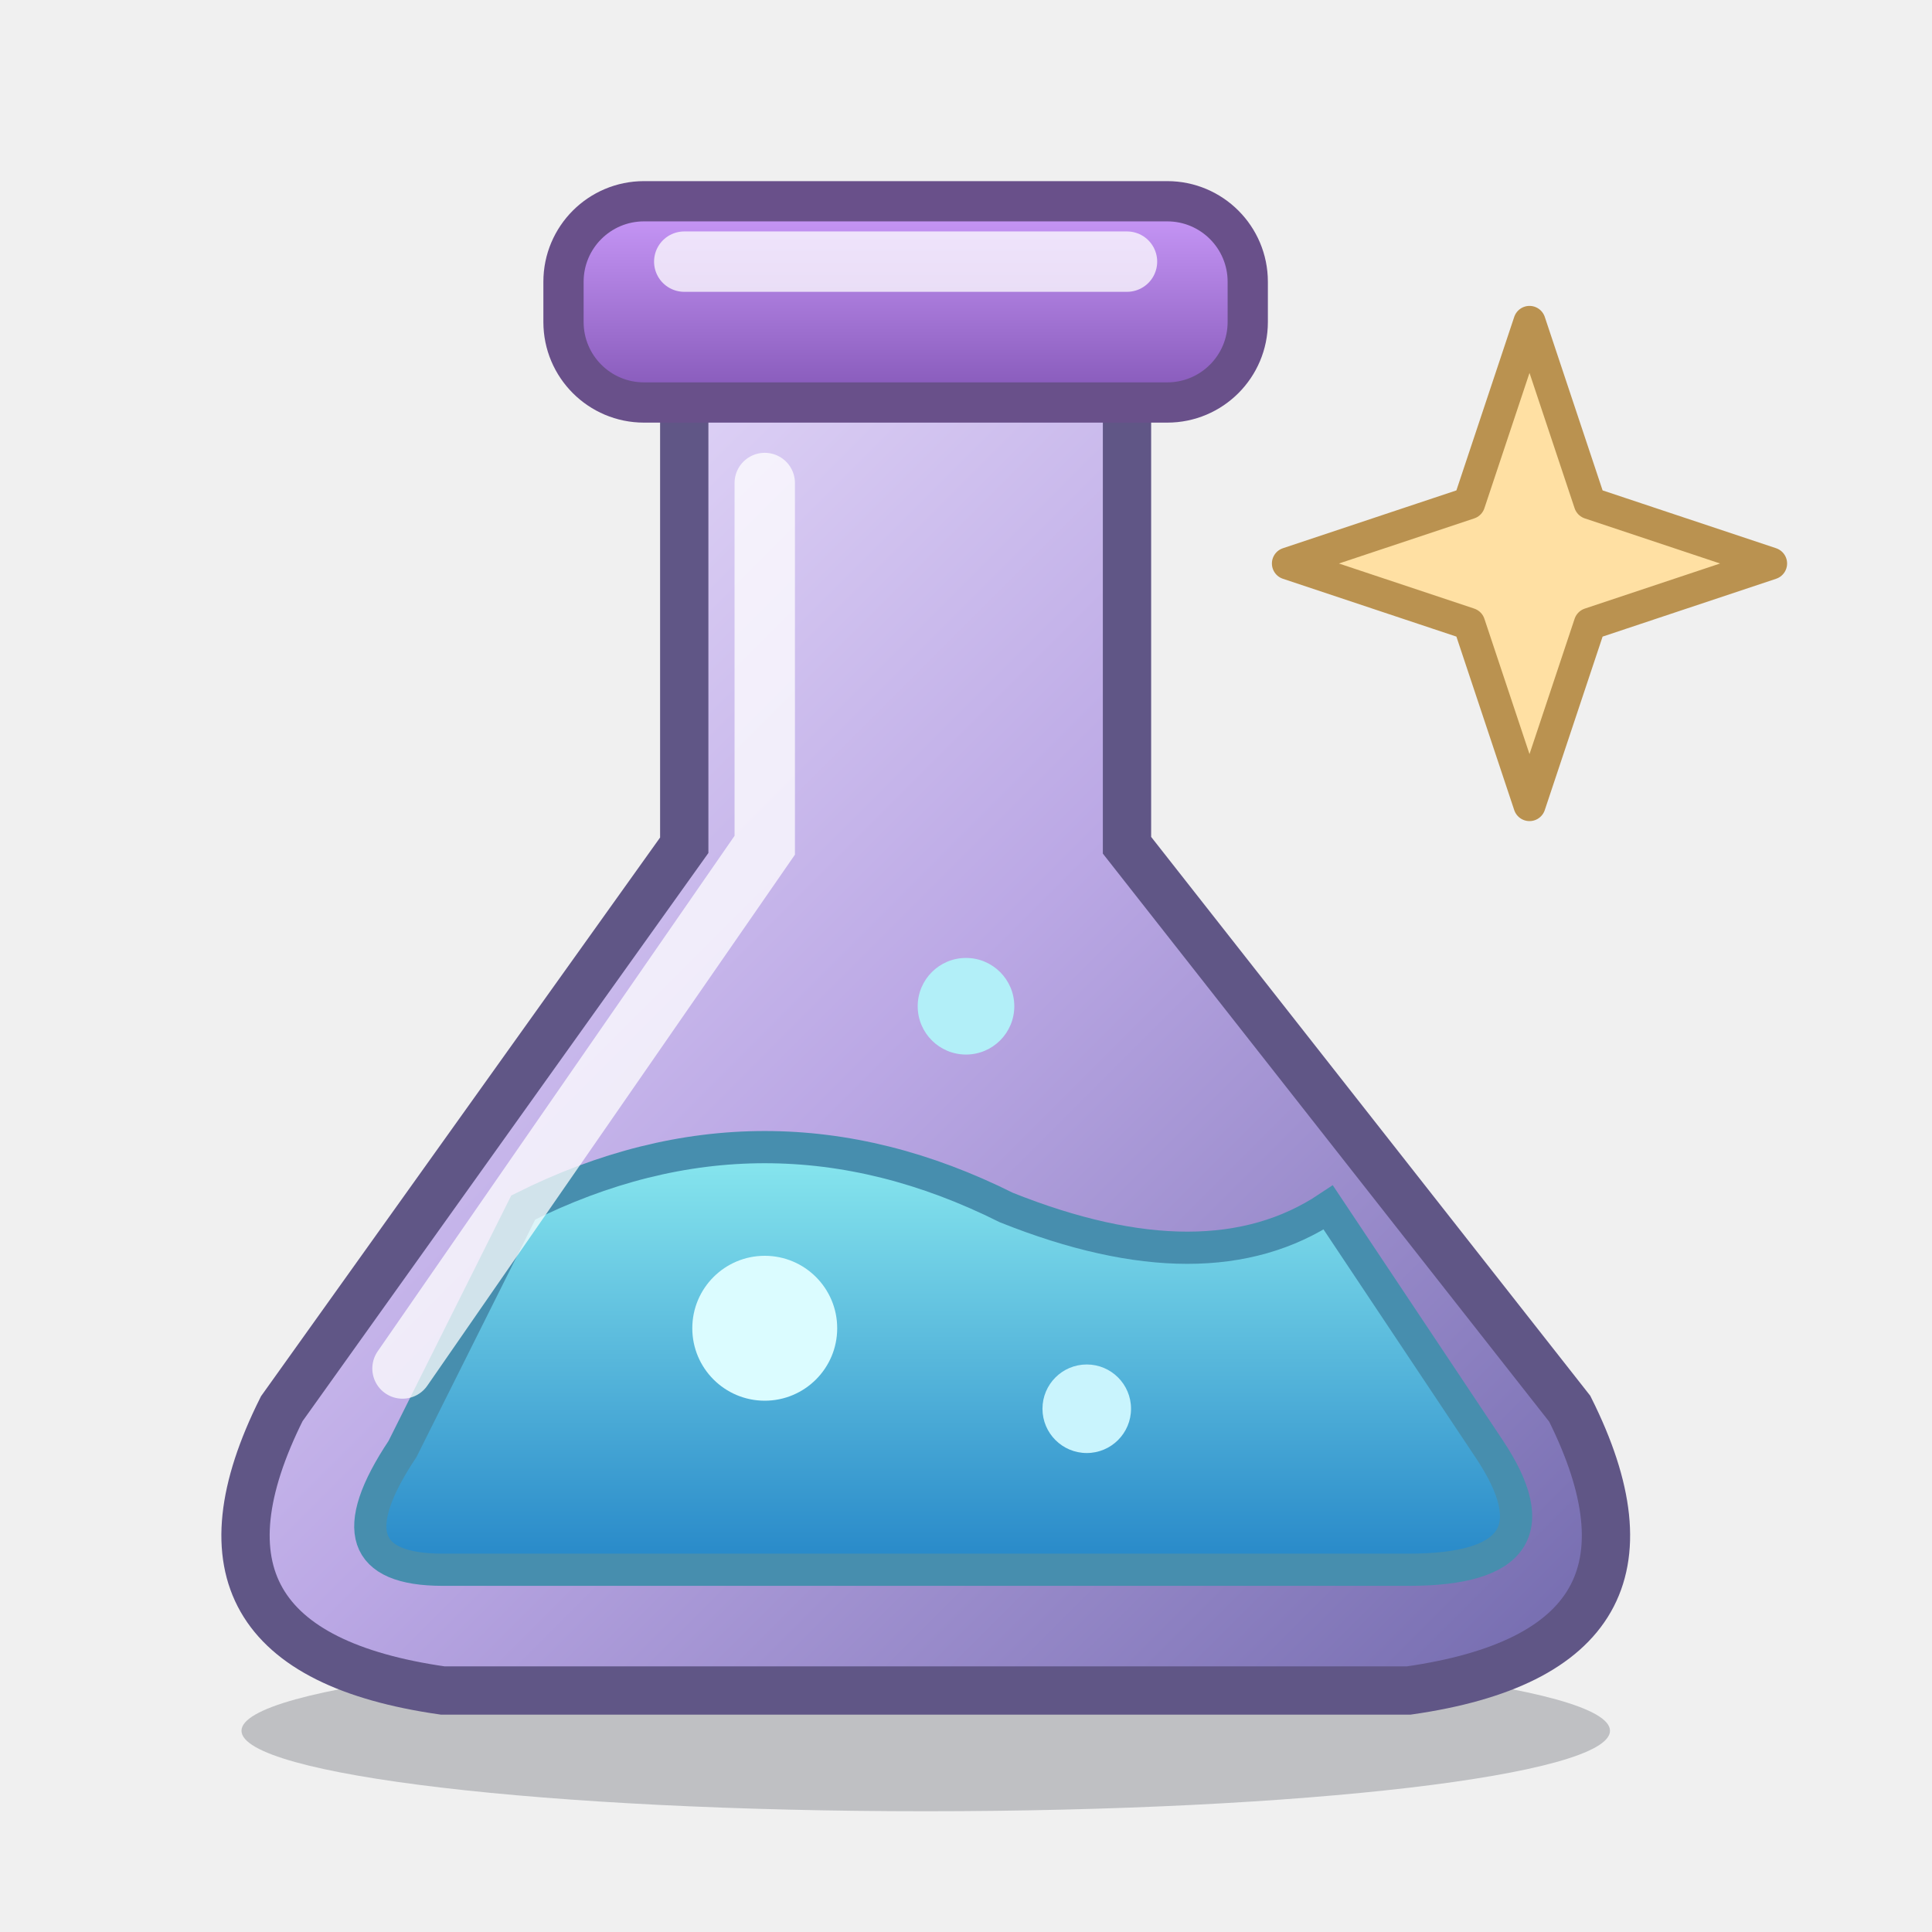
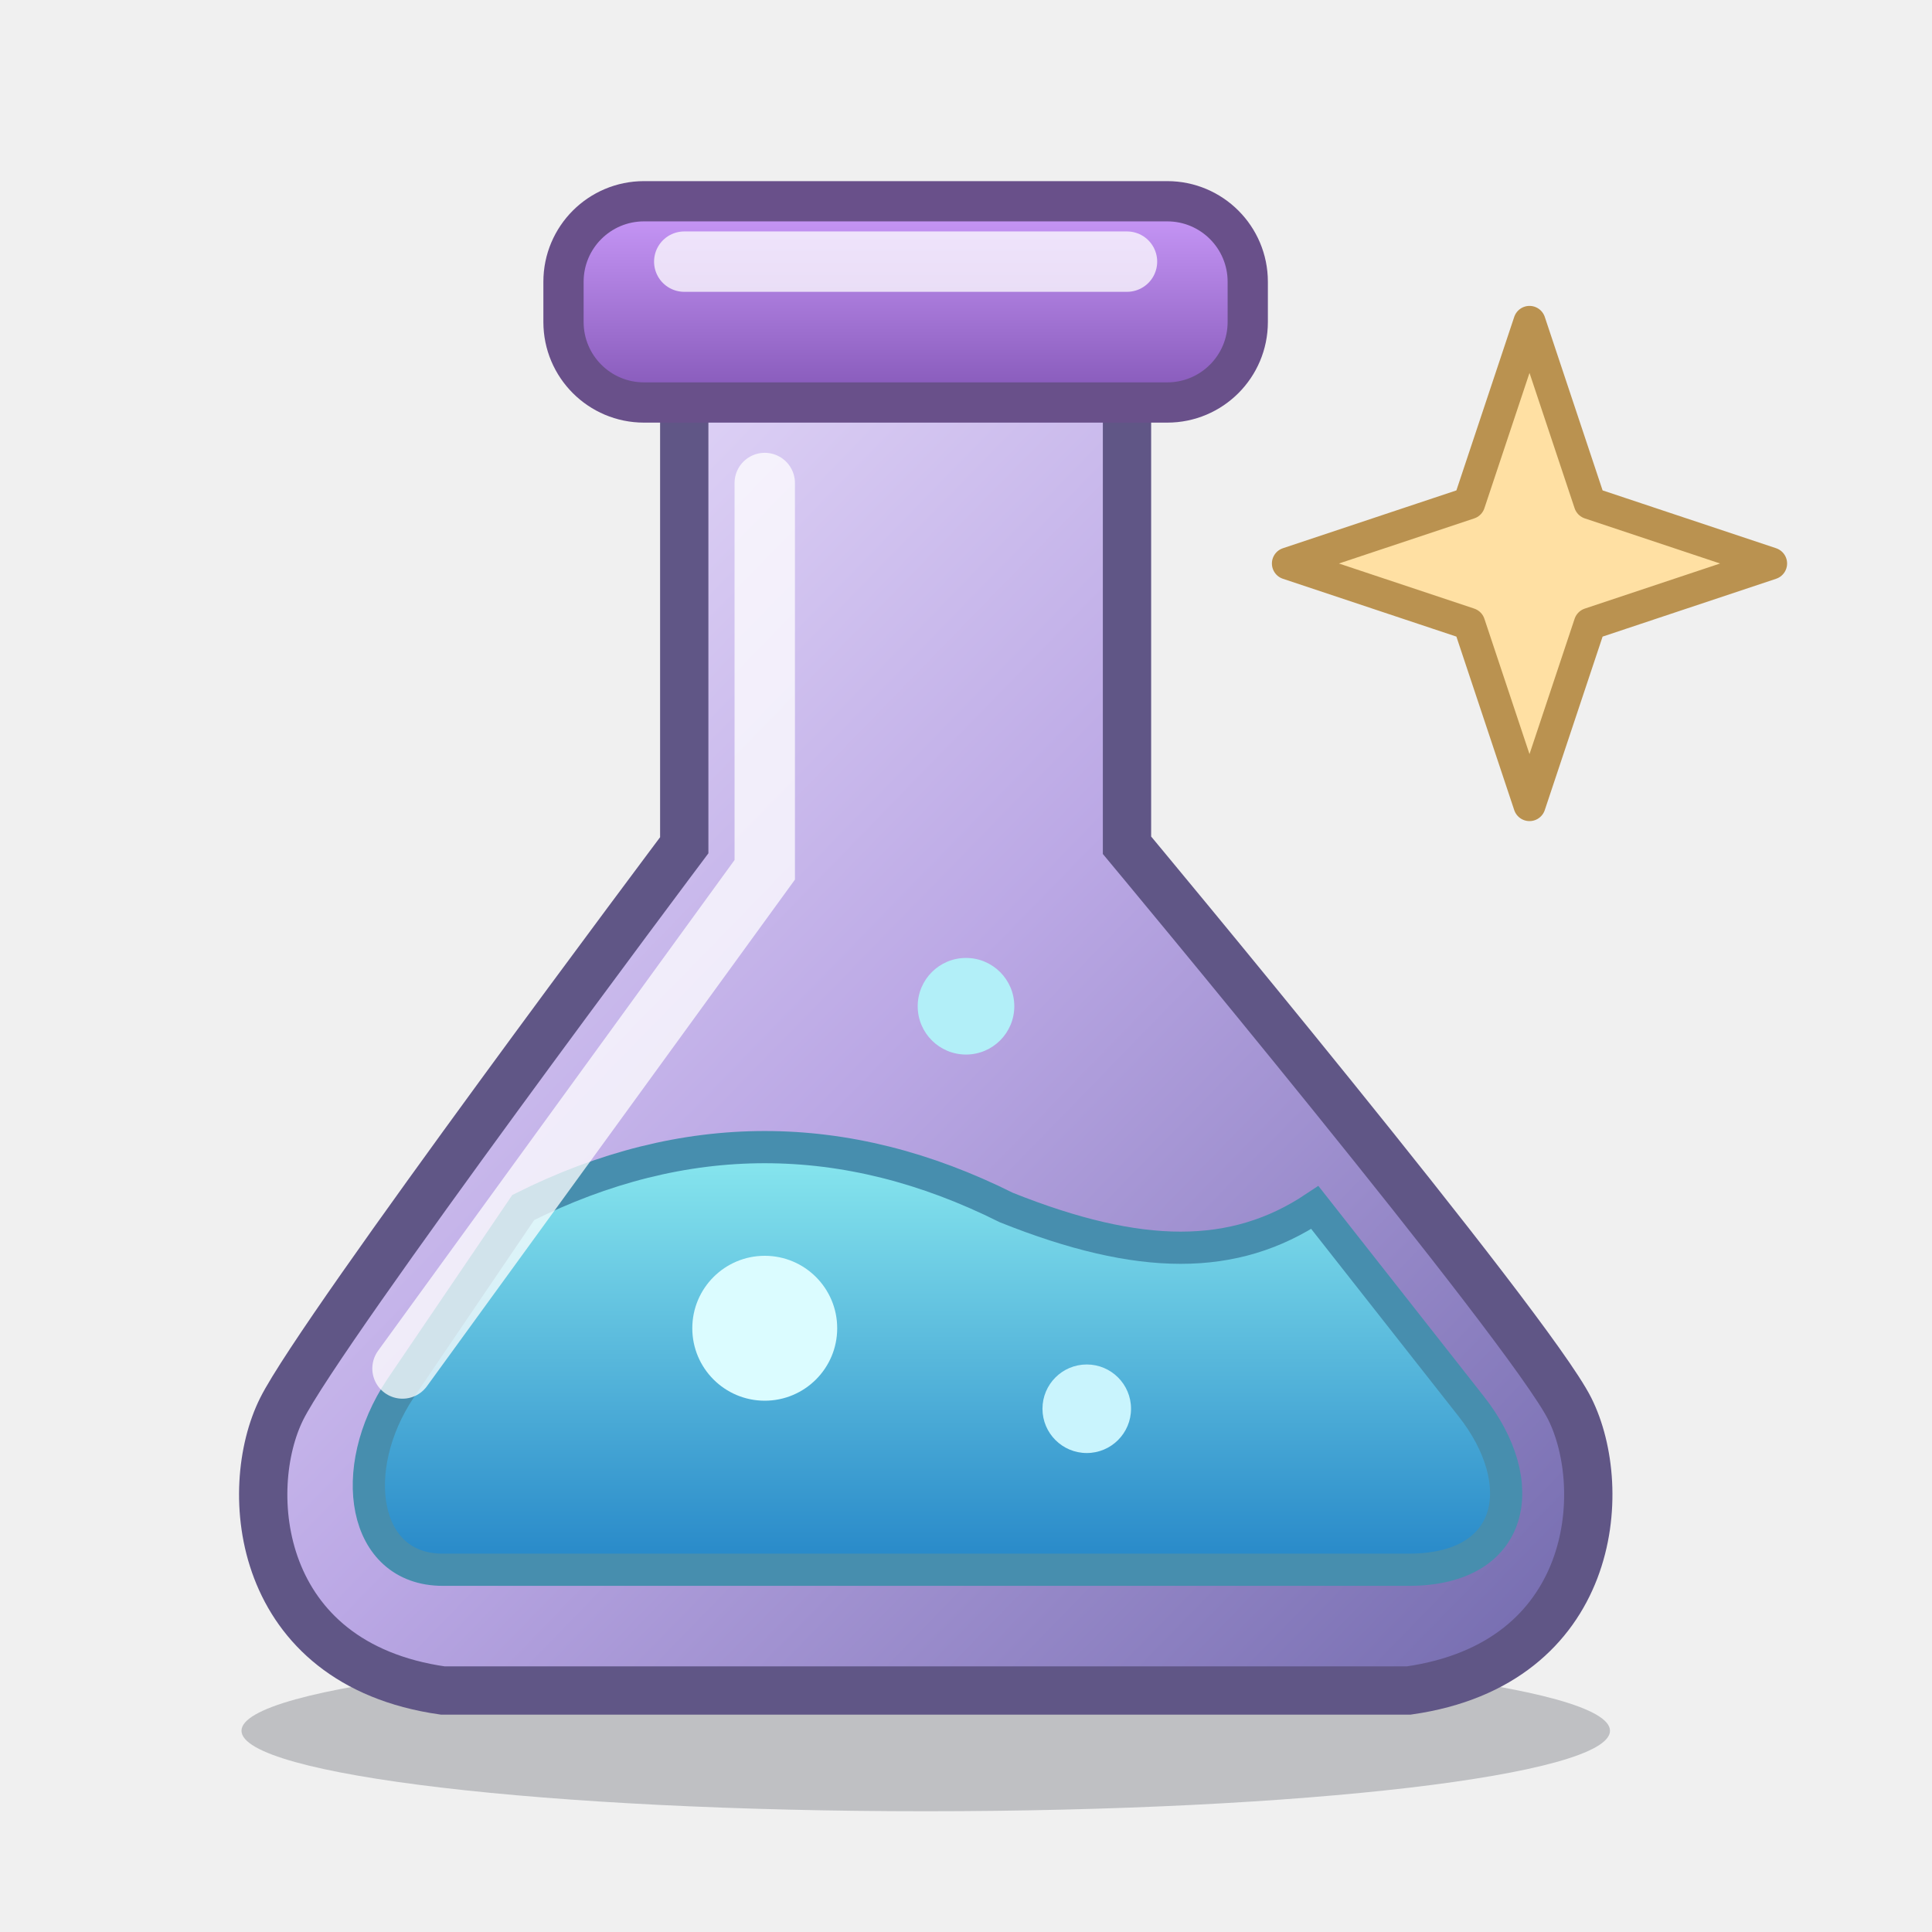
- <svg xmlns="http://www.w3.org/2000/svg" viewBox="0 0 48 48">
-   <defs>
+ <svg xmlns="http://www.w3.org/2000/svg" viewBox="0 0 48 48" version="1.1" id="svg11">
+   <defs id="defs7">
    <linearGradient id="glass" x2="1" y2="1">
-       <stop stop-color="#f2eaff" />
-       <stop offset=".5" stop-color="#bba8e5" />
-       <stop offset="1" stop-color="#7169ac" />
+       <stop stop-color="#f2eaff" id="stop1" />
+       <stop offset=".5" stop-color="#bba8e5" id="stop2" />
+       <stop offset="1" stop-color="#7169ac" id="stop3" />
    </linearGradient>
    <linearGradient id="fluid" y2="1" x2="0">
-       <stop stop-color="#89e8ef" />
-       <stop offset="1" stop-color="#2687c8" />
+       <stop stop-color="#89e8ef" id="stop4" />
+       <stop offset="1" stop-color="#2687c8" id="stop5" />
    </linearGradient>
    <linearGradient id="rim" y2="1" x2="0">
-       <stop stop-color="#ca9afa" />
-       <stop offset="1" stop-color="#8457b7" />
+       <stop stop-color="#ca9afa" id="stop6" />
+       <stop offset="1" stop-color="#8457b7" id="stop7" />
    </linearGradient>
  </defs>
-   <ellipse cx="23" cy="43" rx="17" ry="2" fill="#101826" opacity=".22" />
-   <path d="M17 8H28V21L39 35Q42 41 35 42H11Q4 41 7 35L17 21Z" fill="url(#glass)" stroke="#605686" stroke-width="1.2" />
-   <path d="M13 30Q19 27 25 30Q30 32 33 30L37 36Q39 39 35 39H11Q8 39 10 36Z" fill="url(#fluid)" stroke="#478eae" stroke-width=".8" />
-   <rect x="14" y="5" width="17" height="5" rx="2" fill="url(#rim)" stroke="#69508a" />
-   <path d="M17 6.5H28M19 12V21L10 34" fill="none" stroke="#fff" stroke-width="1.5" opacity=".75" stroke-linecap="round" />
-   <circle cx="19" cy="33" r="1.8" fill="#dbfcff" />
-   <circle cx="27" cy="35" r="1.1" fill="#c9f4fd" />
-   <circle cx="24" cy="25" r="1.2" fill="#b2eff8" />
-   <path d="M38 8L39.5 12.5L44 14L39.5 15.5L38 20L36.5 15.5L32 14L36.5 12.5Z" fill="#ffe0a3" stroke="#ba9250" stroke-width=".8" stroke-linejoin="round" />
+   <ellipse cx="23" cy="43" rx="17" ry="2" fill="#101826" opacity=".22" id="ellipse7" />
+   <path d="m 17,8 h 11 v 13 c 0,0 10,12 11,14 1,2 0.667,6.333 -4,7 H 11 C 6.333,41.333 6,37 7,35 8,33 17,21 17,21 Z" fill="url(#glass)" stroke="#605686" stroke-width="1.2" id="path7" />
+   <path d="m 13,30 c 4,-2 8,-2 12,0 3.333,1.333 5.667,1.333 7.667,0 l 3.889,4.946 C 38.042,36.835 37.667,39 35,39 H 11 C 9,39 8.611,36.502 9.945,34.502 Z" fill="url(#fluid)" stroke="#478eae" stroke-width="0.8" id="path8" />
+   <rect x="14" y="5" width="17" height="5" rx="2" fill="url(#rim)" stroke="#69508a" id="rect8" />
+   <path d="M 17,6.5 H 28 M 19,12 v 9.61 L 10,34" fill="none" stroke="#ffffff" stroke-width="1.5" opacity="0.75" stroke-linecap="round" id="path9" />
+   <circle cx="19" cy="33" r="1.8" fill="#dbfcff" id="circle9" />
+   <circle cx="27" cy="35" r="1.1" fill="#c9f4fd" id="circle10" />
+   <circle cx="24" cy="25" r="1.2" fill="#b2eff8" id="circle11" />
+   <path d="M38 8L39.5 12.5L44 14L39.5 15.5L38 20L36.5 15.5L32 14L36.5 12.5Z" fill="#ffe0a3" stroke="#ba9250" stroke-width=".8" stroke-linejoin="round" id="path11" />
</svg>
